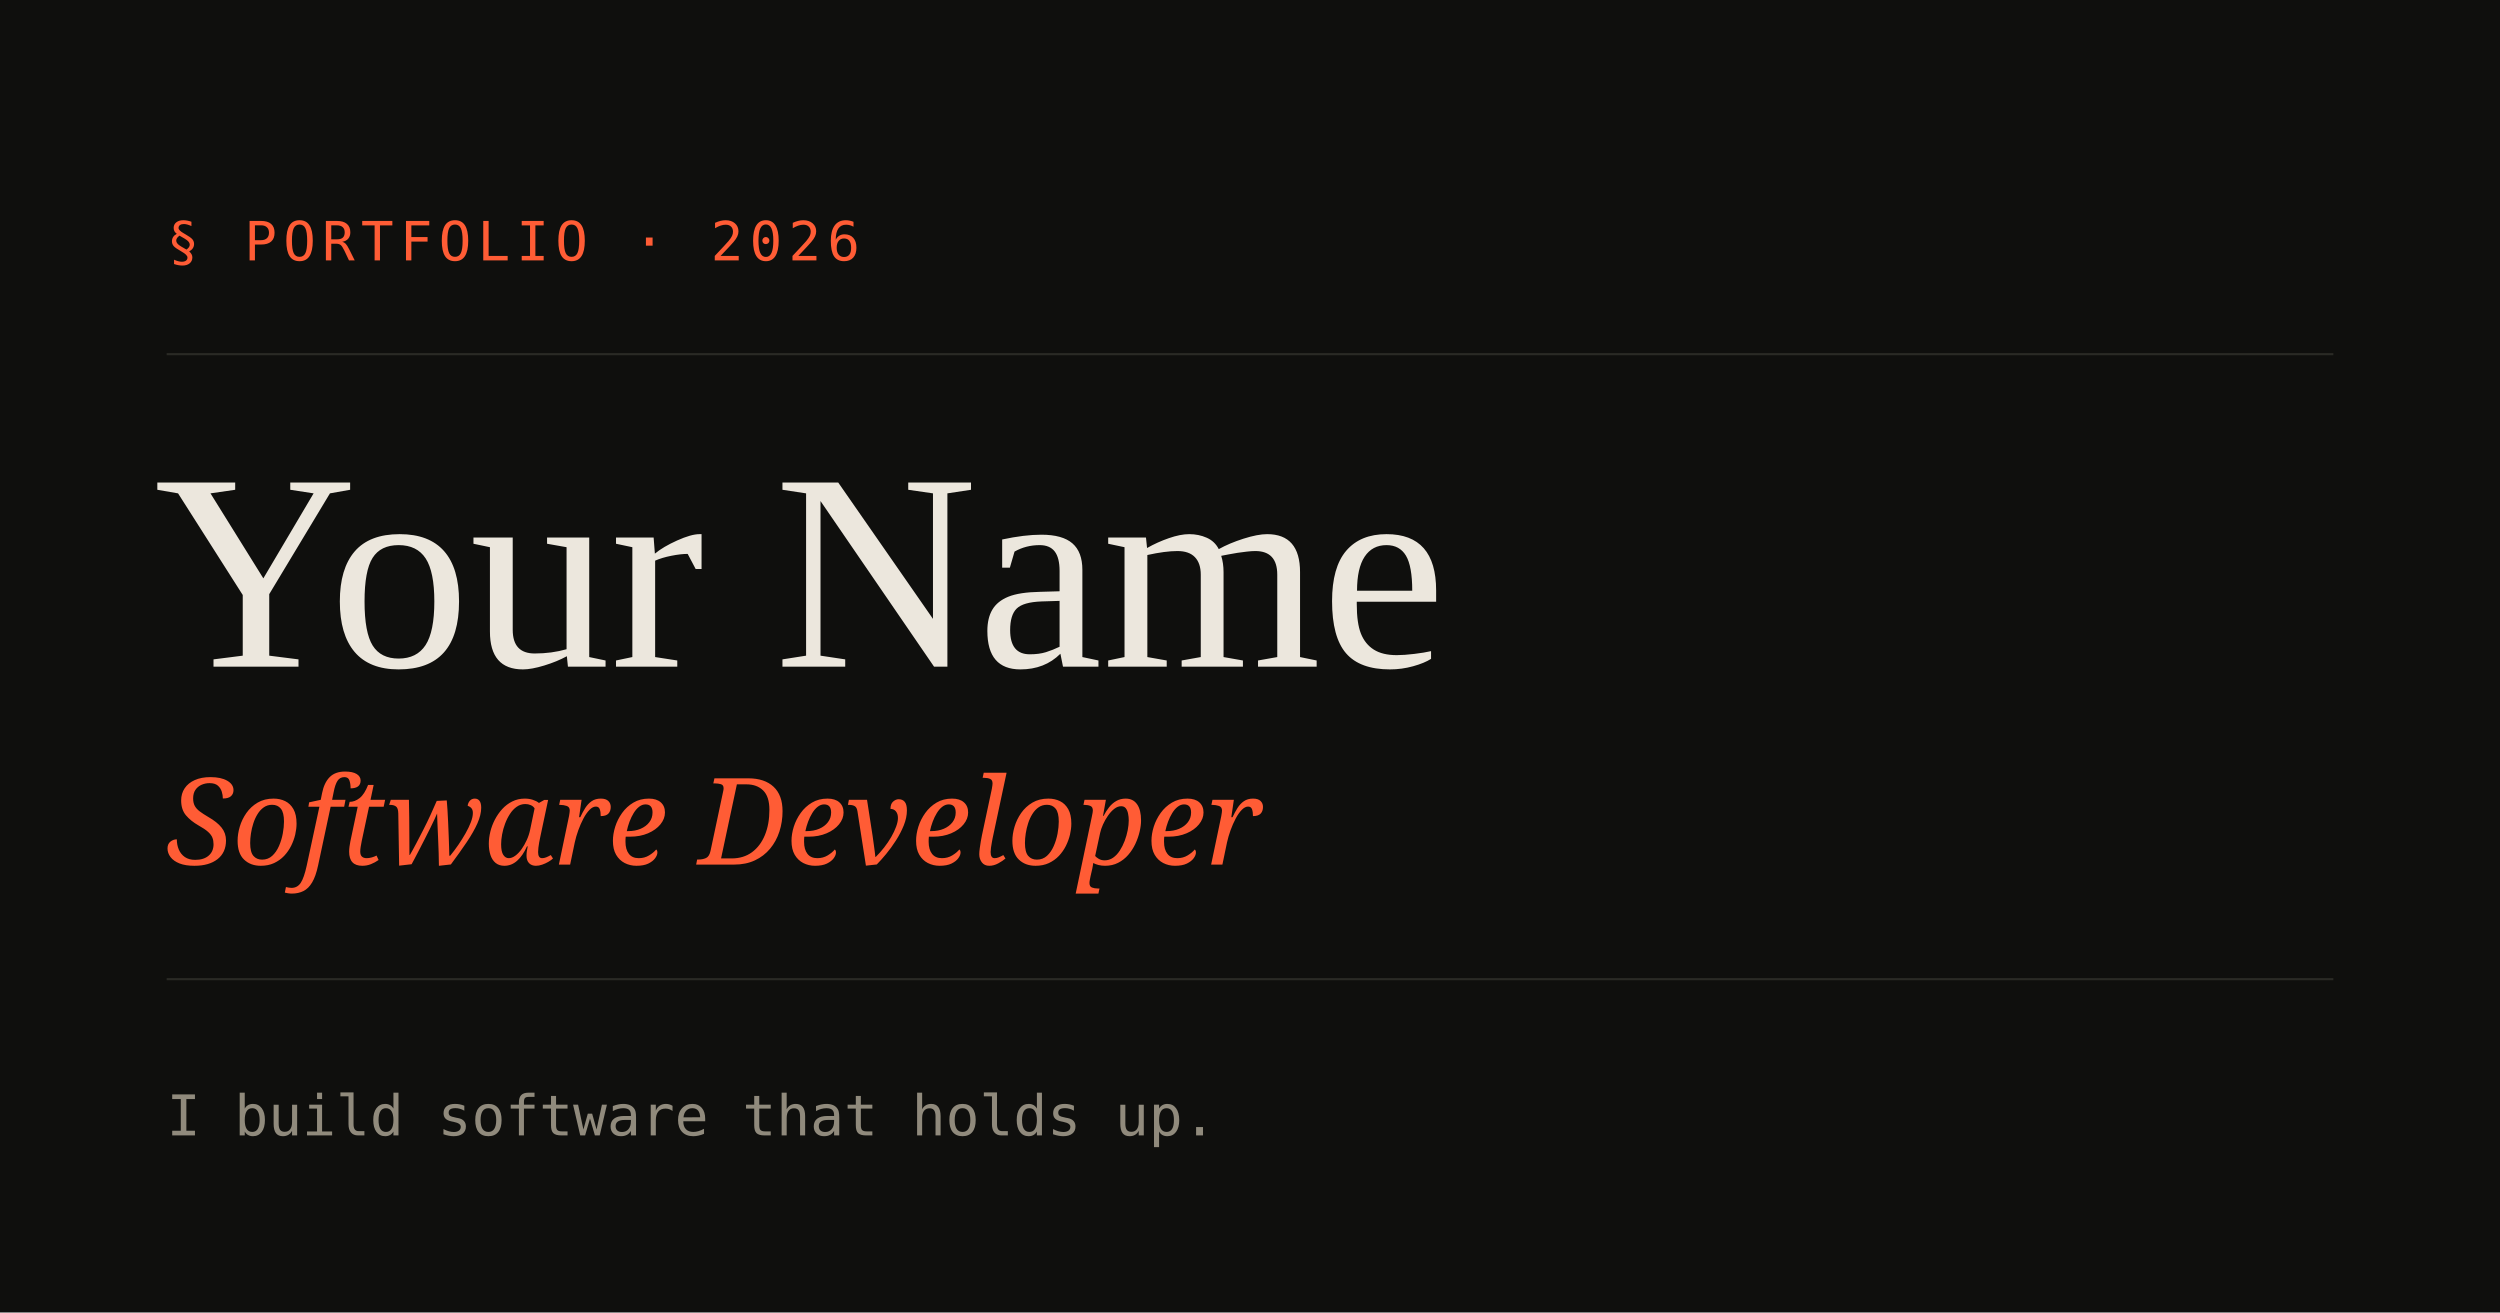
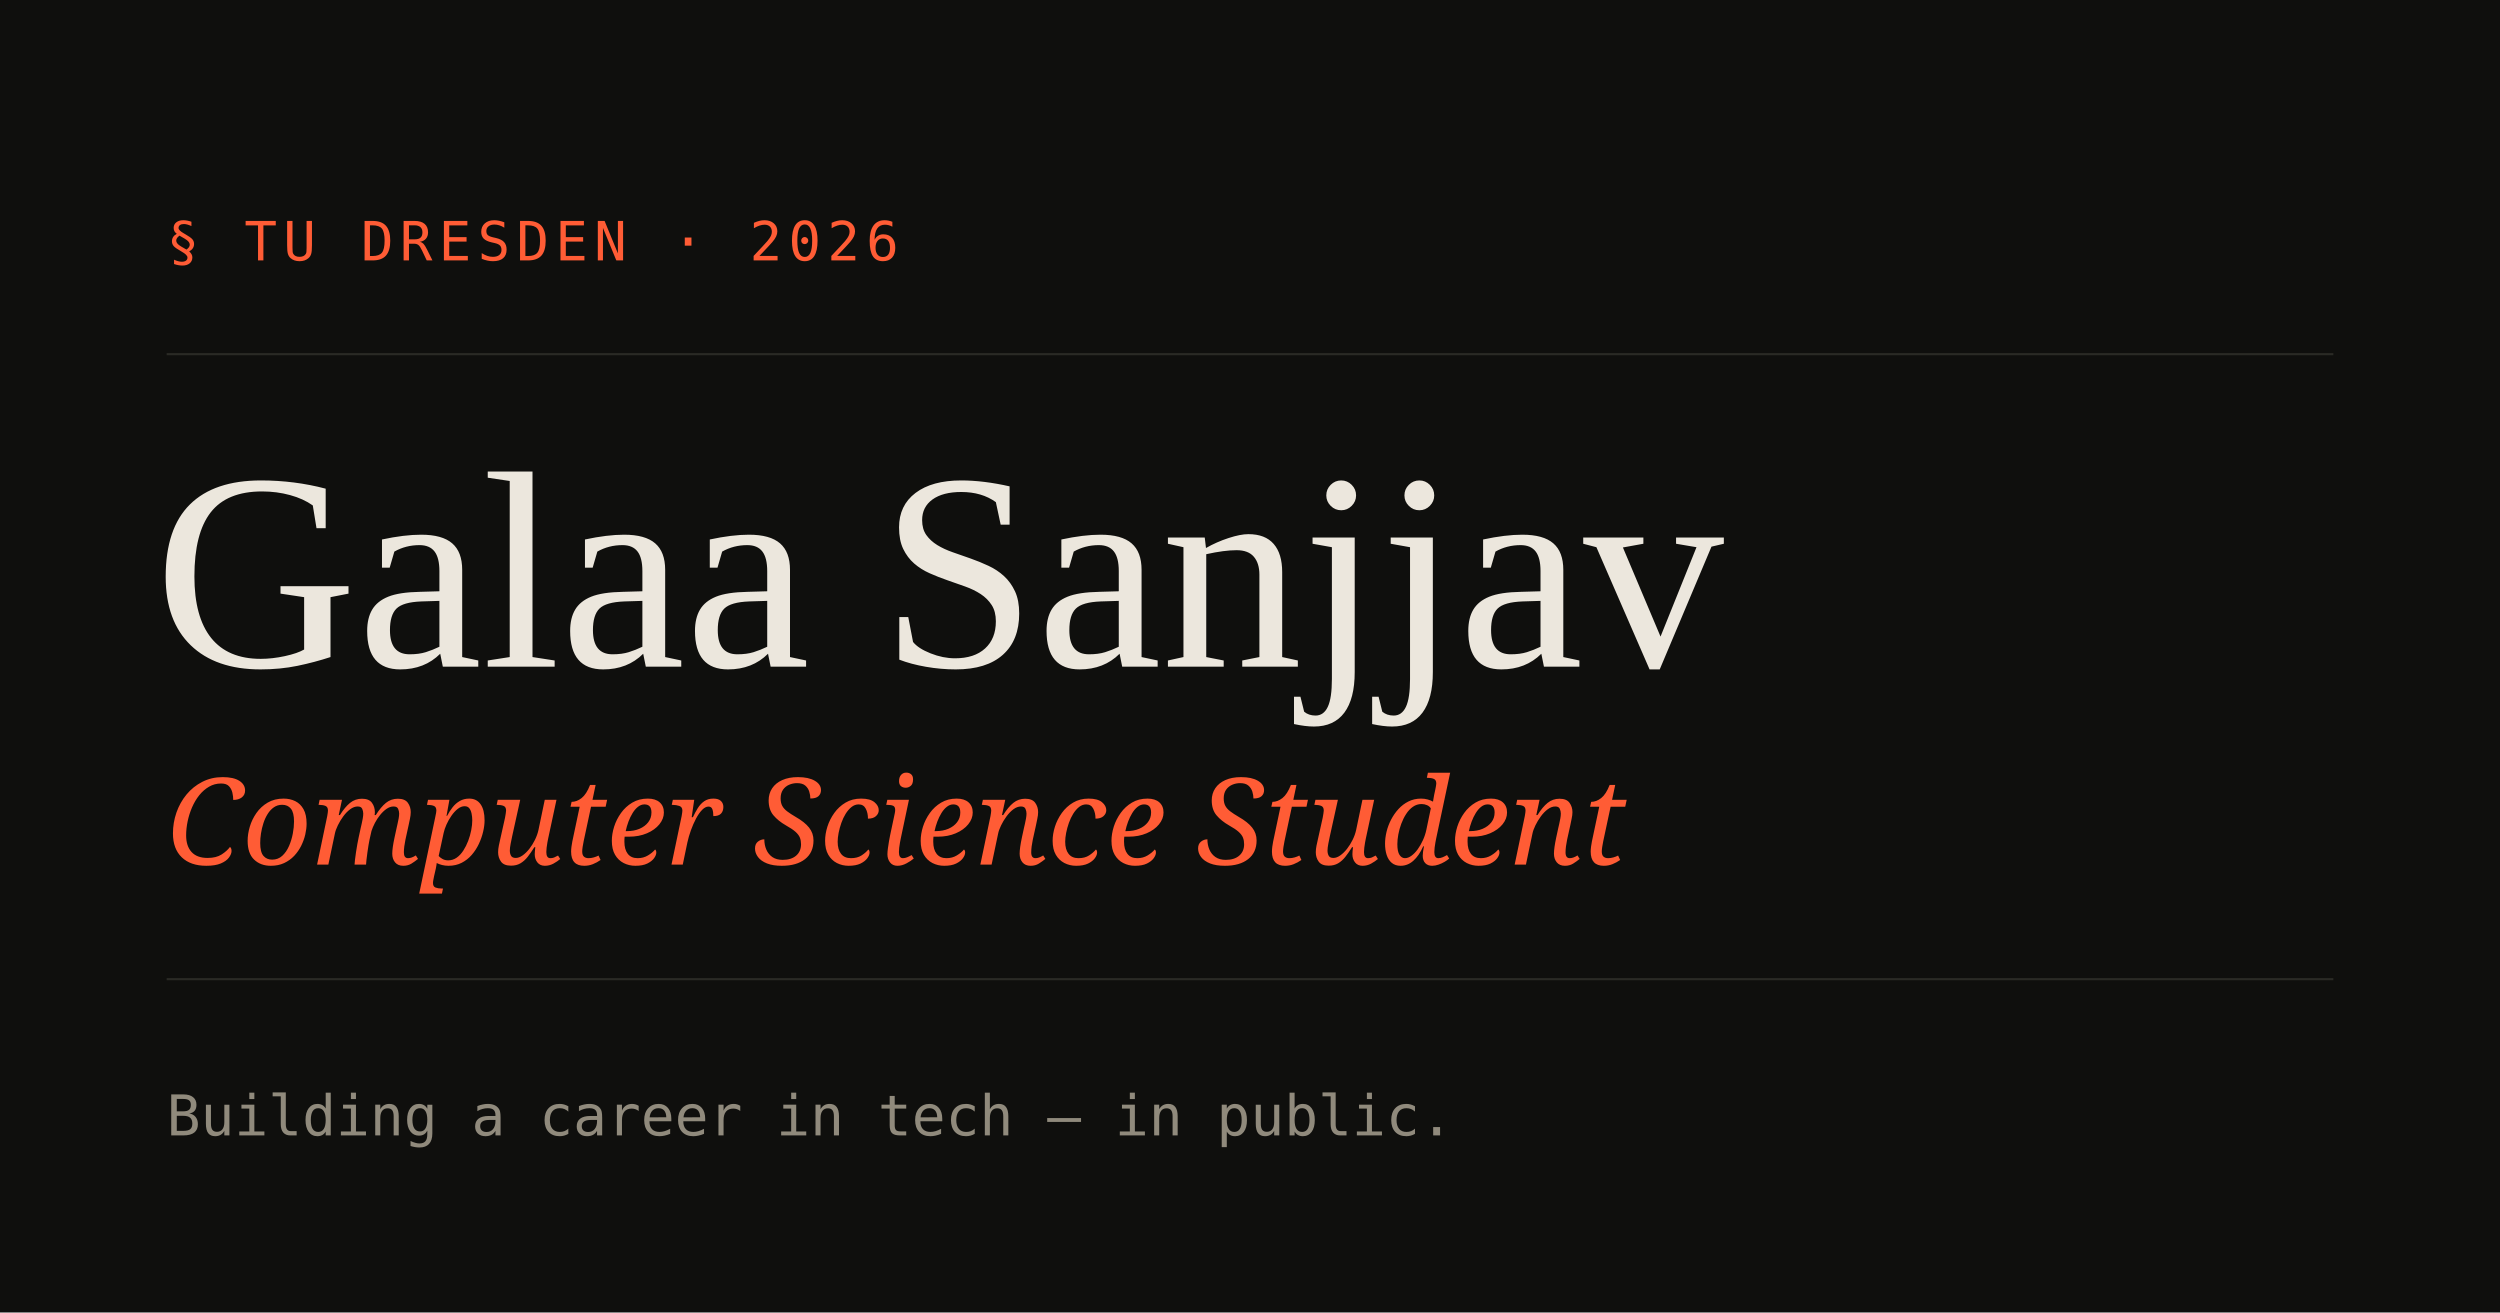
<svg xmlns="http://www.w3.org/2000/svg" viewBox="0 0 1200 630">
  <rect width="1200" height="630" fill="#0f0f0d" />
  <line x1="80" y1="170" x2="1120" y2="170" stroke="#2a2a25" stroke-width="1" />
  <line x1="80" y1="470" x2="1120" y2="470" stroke="#2a2a25" stroke-width="1" />
-   <text x="80" y="125" font-family="monospace" font-size="26" letter-spacing="3" fill="#ff5c35">§ PORTFOLIO · 2026</text>
-   <text x="74" y="320" font-family="Georgia, 'Times New Roman', serif" font-size="135" fill="#ece7dd">Your Name</text>
-   <text x="80" y="415" font-family="Georgia, serif" font-style="italic" font-size="58" fill="#ff5c35">Software Developer</text>
-   <text x="80" y="545" font-family="monospace" font-size="27" fill="#908a7c">I build software that holds up.</text>
+   <text x="80" y="125" font-family="monospace" font-size="26" letter-spacing="3" fill="#ff5c35">§ TU DRESDEN · 2026</text>
+   <text x="74" y="320" font-family="Georgia, 'Times New Roman', serif" font-size="135" fill="#ece7dd">Galaa Sanjjav</text>
+   <text x="80" y="415" font-family="Georgia, serif" font-style="italic" font-size="58" fill="#ff5c35">Computer Science Student</text>
+   <text x="80" y="545" font-family="monospace" font-size="27" fill="#908a7c">Building a career in tech — in public.</text>
</svg>
